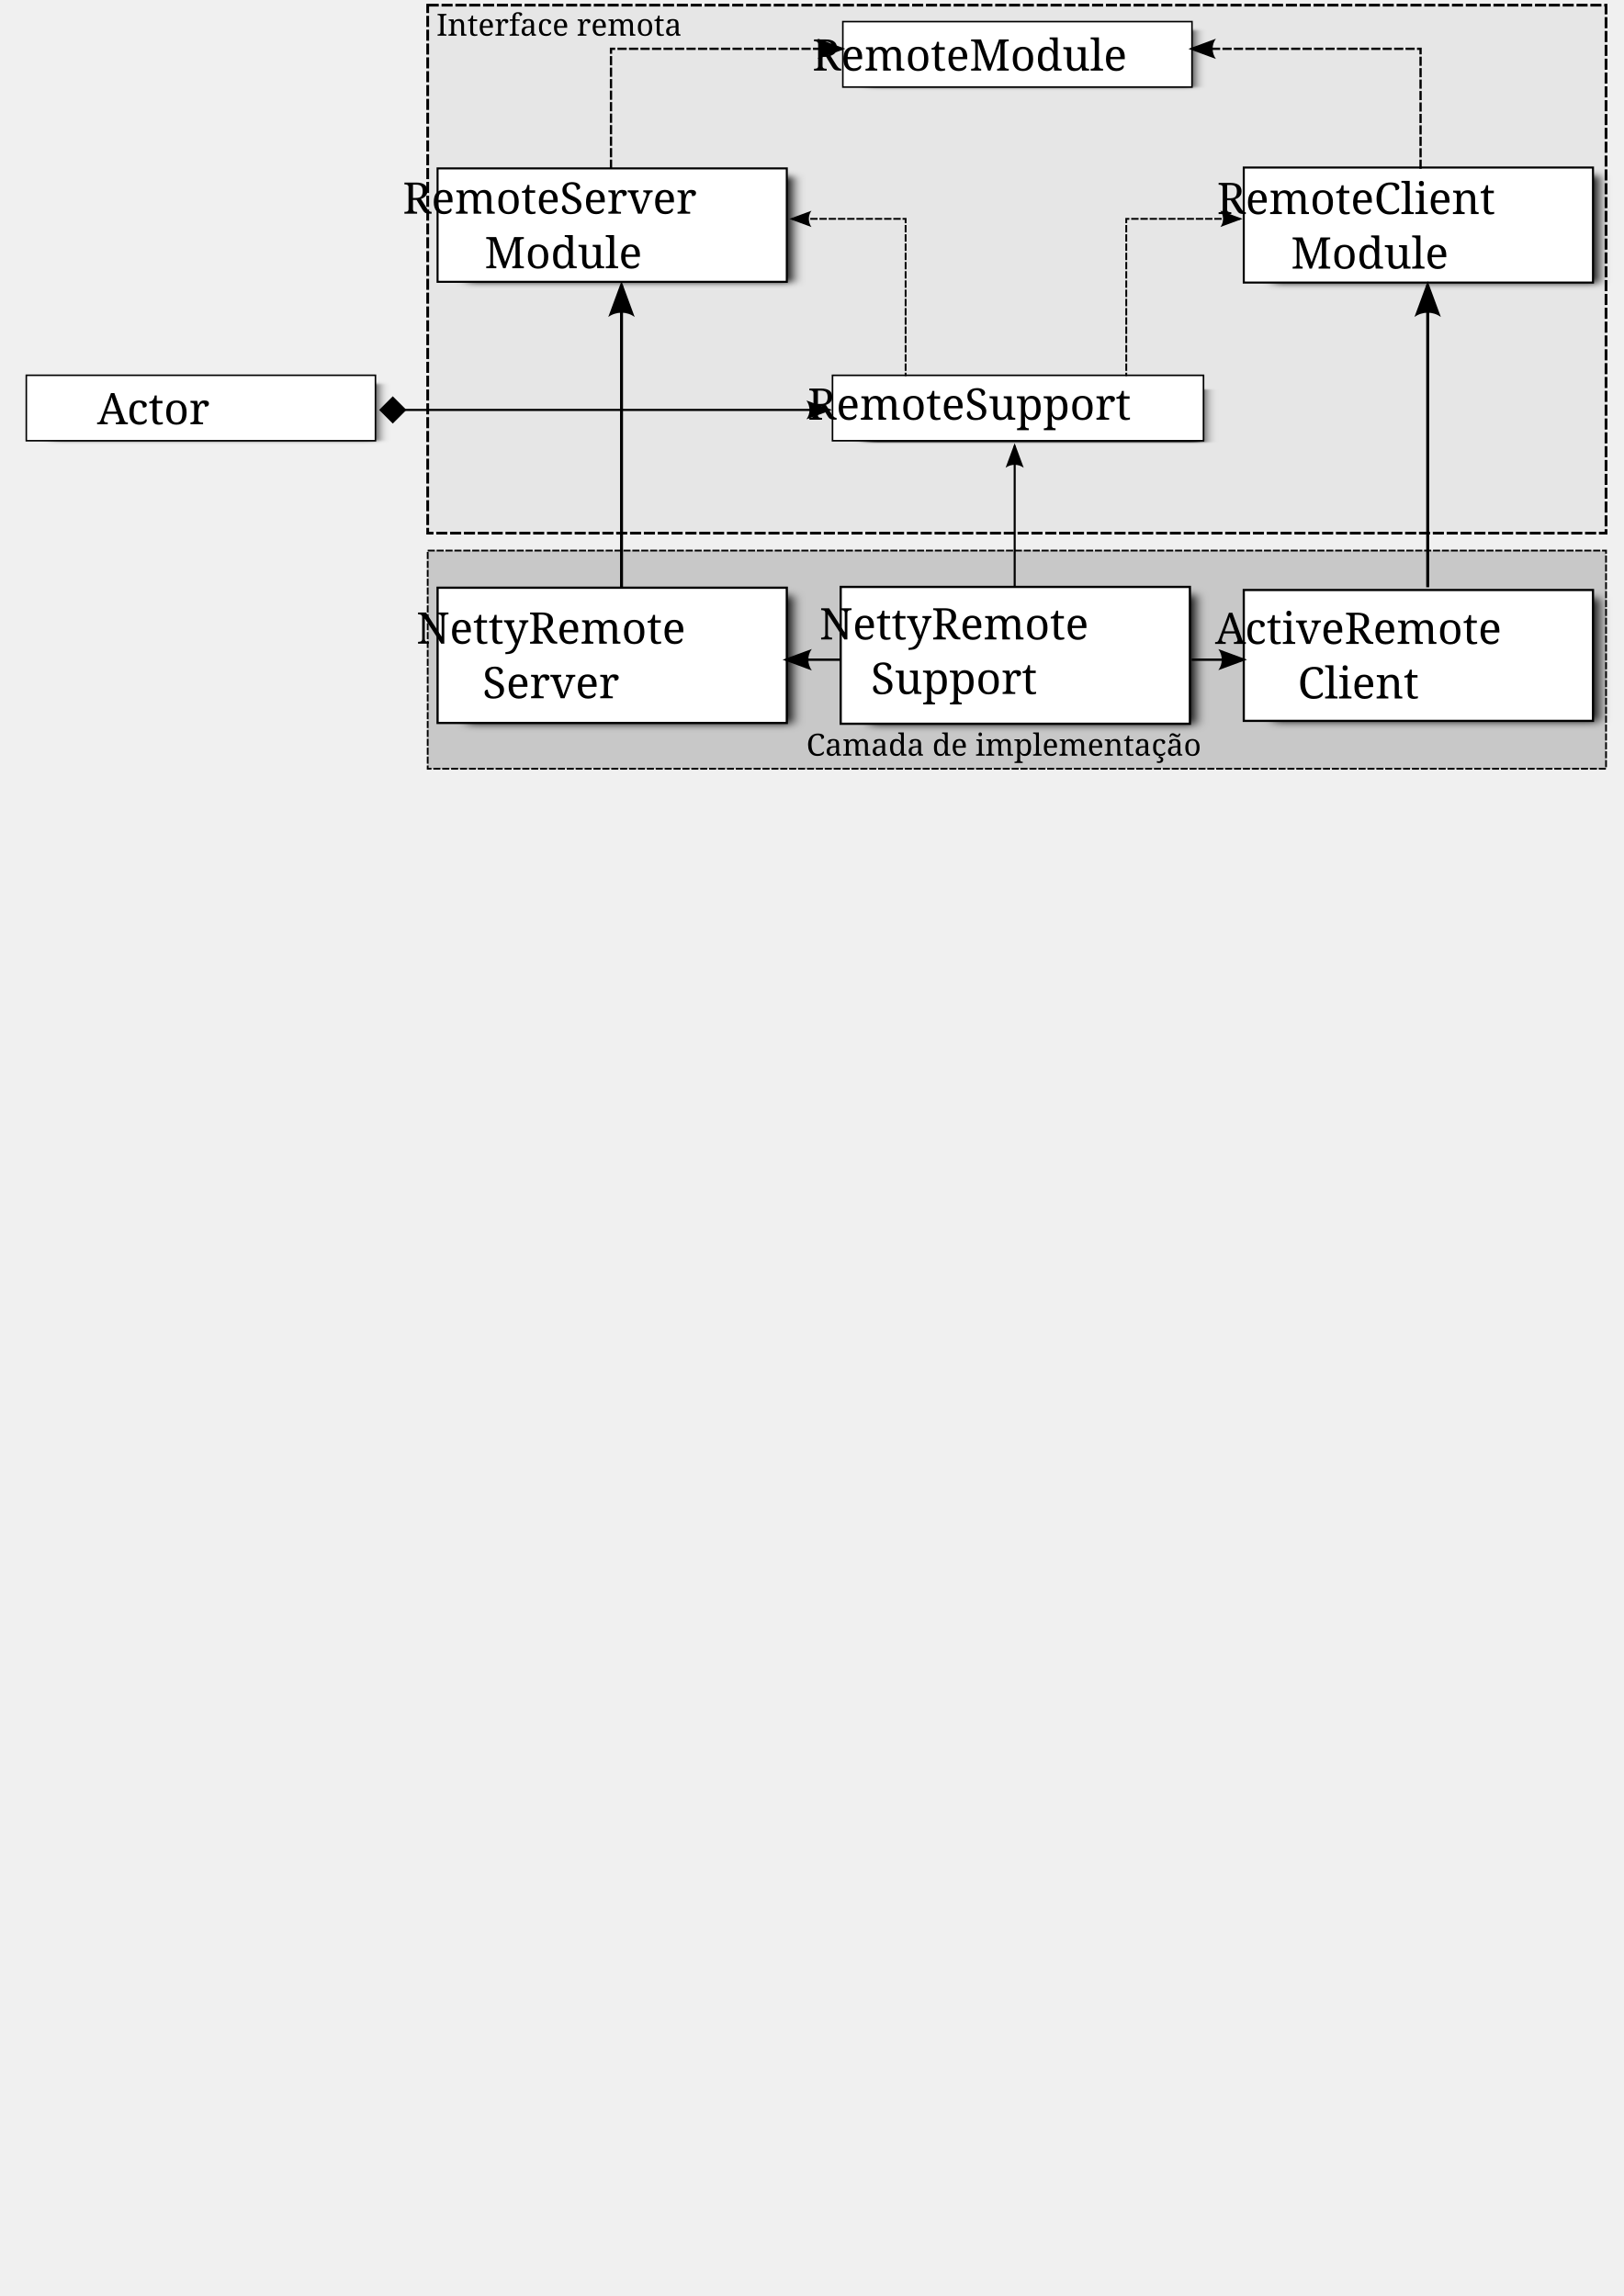
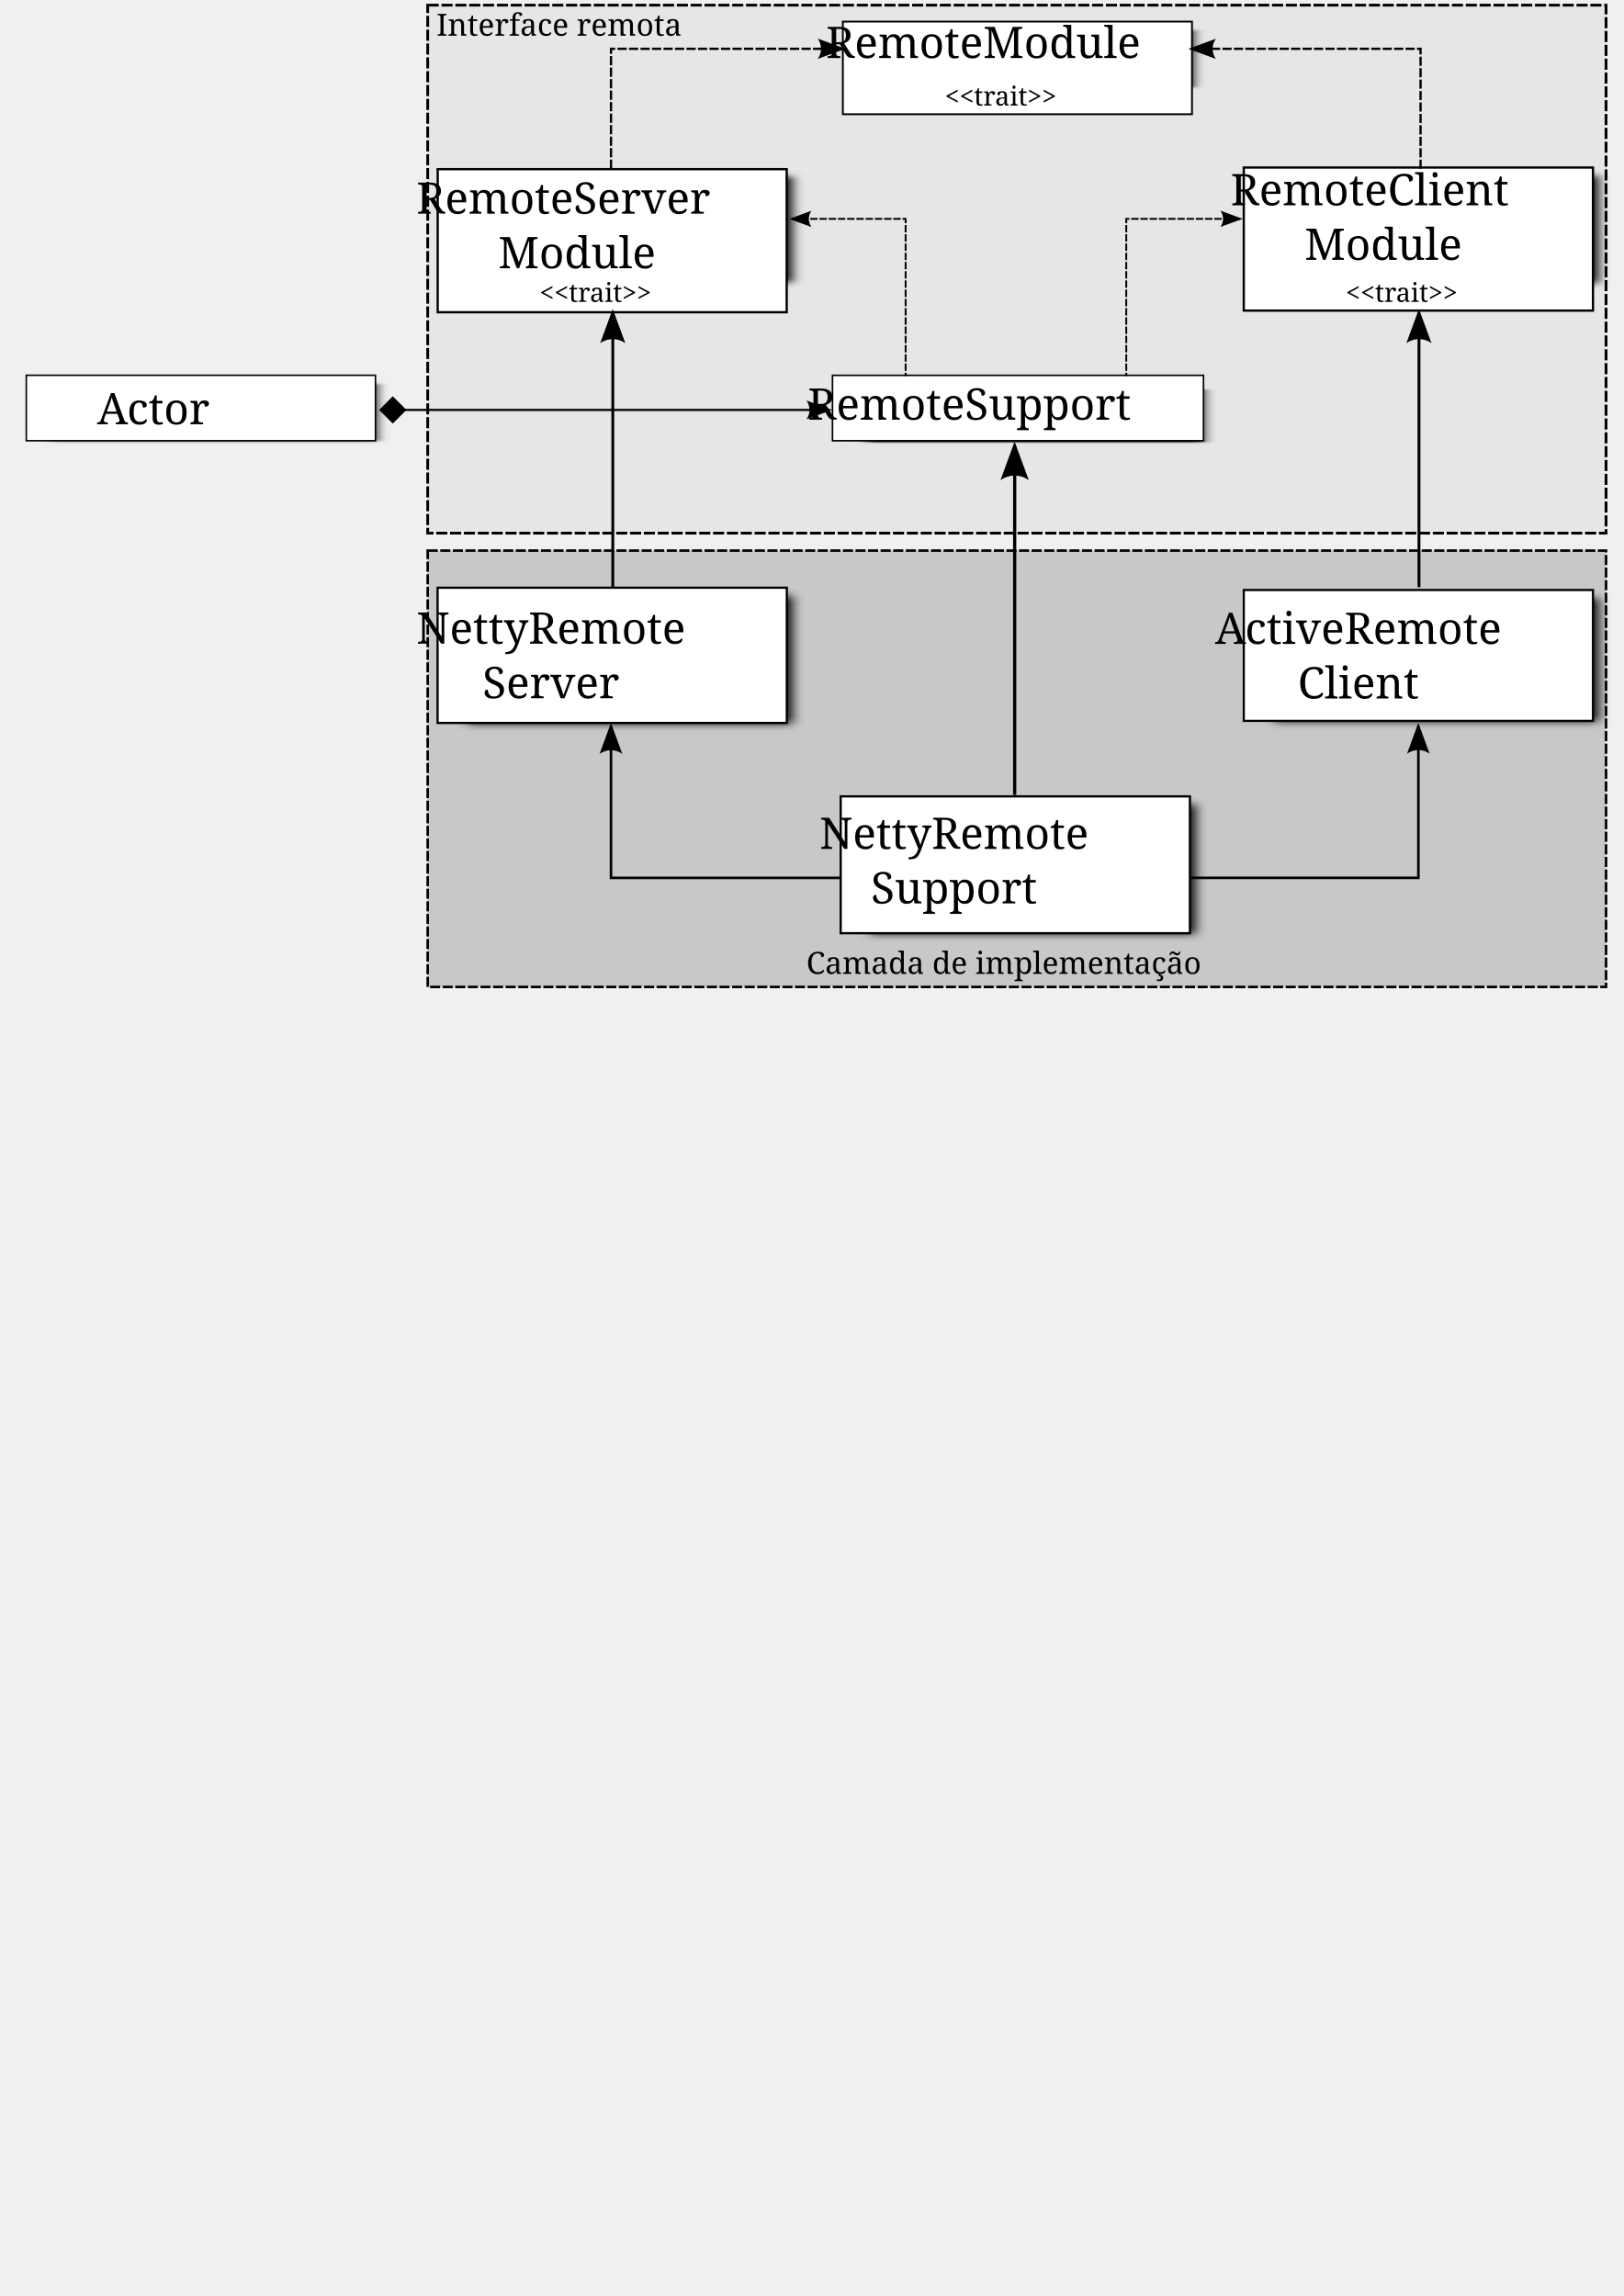
<svg xmlns="http://www.w3.org/2000/svg" width="744.094" height="1052.362" id="svg2" version="1.1">
  <defs id="defs4">
    <marker orient="auto" refY="0.0" refX="0.0" id="DiamondL" style="overflow:visible">
      <path id="path6353" d="M 0,-7.071 L -7.071,0 L 0,7.071 L 7.071,0 L 0,-7.071 z " style="fill-rule:evenodd;stroke:#000000;stroke-width:1.0pt;marker-start:none" transform="scale(0.8)" />
    </marker>
    <marker orient="auto" refY="0.0" refX="0.0" id="DiamondM" style="overflow:visible">
      <path id="path6356" d="M 0,-7.071 L -7.071,0 L 0,7.071 L 7.071,0 L 0,-7.071 z " style="fill-rule:evenodd;stroke:#000000;stroke-width:1.0pt;marker-start:none" transform="scale(0.4)" />
    </marker>
    <marker orient="auto" refY="0.0" refX="0.0" id="Arrow1Lend" style="overflow:visible;">
      <path id="path6276" d="M 0.0,0.0 L 5.0,-5.0 L -12.5,0.0 L 5.0,5.0 L 0.0,0.0 z " style="fill-rule:evenodd;stroke:#000000;stroke-width:1.0pt;marker-start:none;" transform="scale(0.8) rotate(180) translate(12.5,0)" />
    </marker>
    <marker orient="auto" refY="0.0" refX="0.0" id="Arrow2Lstart" style="overflow:visible">
      <path id="path3974" style="font-size:12.0;fill-rule:evenodd;stroke-width:0.625;stroke-linejoin:round" d="M 8.719,4.034 L -2.207,0.016 L 8.719,-4.002 C 6.973,-1.63 6.983,1.616 8.719,4.034 z " transform="scale(1.1) translate(1,0)" />
    </marker>
    <marker orient="auto" refY="0.0" refX="0.0" id="Arrow2Lend" style="overflow:visible;">
      <path id="path3977" style="font-size:12.0;fill-rule:evenodd;stroke-width:0.625;stroke-linejoin:round;" d="M 8.719,4.034 L -2.207,0.016 L 8.719,-4.002 C 6.973,-1.63 6.983,1.616 8.719,4.034 z " transform="scale(1.1) rotate(180) translate(1,0)" />
    </marker>
    <filter id="filter3880" color-interpolation-filters="sRGB">
      <feGaussianBlur id="feGaussianBlur3882" stdDeviation="3" />
    </filter>
    <filter id="filter3890" color-interpolation-filters="sRGB">
      <feGaussianBlur id="feGaussianBlur3892" stdDeviation="3" />
    </filter>
  </defs>
  <g id="layer1">
    <rect y="2.362" x="196" height="242" width="540" id="rect6910" style="fill:#e6e6e6;fill-opacity:1;stroke:#000000;stroke-width:1.269;stroke-miterlimit:4;stroke-opacity:1;stroke-dasharray:5.074, 1.269;stroke-dashoffset:0" />
-     <rect style="fill:#c8c8c8;fill-opacity:1;stroke:#000000;stroke-width:0.815;stroke-miterlimit:4;stroke-opacity:1;stroke-dasharray:3.262, 0.815;stroke-dashoffset:0" id="rect5894" width="540" height="100" x="196" y="252.362" />
-     <g id="g3406" transform="translate(98.25177,-0.4560547)">
-       <rect transform="matrix(0.925,0,0,0.26,279.65,10.62801)" style="fill:#000000;fill-opacity:1;stroke:#000000;stroke-width:1;stroke-miterlimit:4;stroke-opacity:1;stroke-dasharray:none;stroke-dashoffset:0;filter:url(#filter3880)" id="rect3886" width="160" height="100" x="22" y="14.362" />
-       <rect style="fill:#ffffff;fill-opacity:1;stroke:#000000;stroke-width:0.707;stroke-miterlimit:4;stroke-opacity:1;stroke-dasharray:none;stroke-dashoffset:0" id="rect3767" width="160" height="30" x="288" y="10.362" />
-       <text xml:space="preserve" style="font-size:24px;font-style:normal;font-variant:normal;font-weight:normal;font-stretch:normal;text-align:center;line-height:125%;letter-spacing:0px;word-spacing:0px;text-anchor:middle;fill:#000000;fill-opacity:1;stroke:none;font-family:Serif;-inkscape-font-specification:Serif" x="367.946" y="32.818" id="text3769">
-         <tspan style="font-size:20px" x="367.946" y="32.818" id="tspan3773">RemoteModule</tspan>
-       </text>
-     </g>
+     <rect style="fill:#c8c8c8;fill-opacity:1;stroke:#000000;stroke-width:1.153;stroke-miterlimit:4;stroke-opacity:1;stroke-dasharray:4.613, 1.153;stroke-dashoffset:0" id="rect5894" width="540" height="200" x="196" y="252.362" />
+     <rect y="14.362" x="22" height="100" width="160" id="rect3886" style="fill:#000000;fill-opacity:1;stroke:#000000;stroke-width:1;stroke-miterlimit:4;stroke-opacity:1;stroke-dasharray:none;stroke-dashoffset:0;filter:url(#filter3880)" transform="matrix(0.925,0,0,0.26,377.9018,10.17196)" />
+     <rect y="9.906" x="386.252" height="42.456" width="160" id="rect3767" style="fill:#ffffff;fill-opacity:1;stroke:#000000;stroke-width:0.841;stroke-miterlimit:4;stroke-opacity:1;stroke-dasharray:none;stroke-dashoffset:0" />
+     <text id="text3769" y="26.59" x="466.198" style="font-size:24px;font-style:normal;font-variant:normal;font-weight:normal;font-stretch:normal;text-align:center;line-height:125%;letter-spacing:0px;word-spacing:0px;text-anchor:middle;fill:#000000;fill-opacity:1;stroke:none;font-family:Serif;-inkscape-font-specification:Serif" xml:space="preserve">
+       <tspan id="tspan3773" y="26.59" x="466.198" style="font-size:20px">RemoteModule</tspan>
+     </text>
    <g id="g3400" transform="translate(94.70608,77.64737)">
      <rect transform="matrix(0.95736,0,0,0.1713152,57.72006,67.29462)" style="fill:#000000;fill-opacity:1;stroke:#000000;stroke-width:1.528;stroke-miterlimit:4;stroke-opacity:1;stroke-dasharray:none;stroke-dashoffset:0;filter:url(#filter3890)" id="rect3888" width="160.038" height="139.981" x="255.981" y="196.381" />
      <rect y="94.384" x="286.805" height="29.978" width="170.019" id="rect3777" style="fill:#ffffff;fill-opacity:1;stroke:#000000;stroke-width:0.729;stroke-miterlimit:4;stroke-opacity:1;stroke-dasharray:none;stroke-dashoffset:0" />
      <text id="text3779" y="114.715" x="371.346" style="font-size:24px;font-style:normal;font-variant:normal;font-weight:normal;font-stretch:normal;text-align:center;line-height:125%;letter-spacing:0px;word-spacing:0px;text-anchor:middle;fill:#000000;fill-opacity:1;stroke:none;font-family:Serif;-inkscape-font-specification:Serif" xml:space="preserve">
        <tspan id="tspan3781" y="114.715" x="371.346" style="font-size:20px">RemoteSupport</tspan>
      </text>
    </g>
-     <g id="g3412" transform="translate(53.33203,25.14729)">
-       <rect y="14.362" x="22" height="100" width="160" id="rect3884" style="fill:#000000;fill-opacity:1;stroke:#000000;stroke-width:1;stroke-miterlimit:4;stroke-opacity:1;stroke-dasharray:none;stroke-dashoffset:0;filter:url(#filter3880)" transform="matrix(0.925,0,0,0.4873633,510.318,48.62625)" />
-       <rect style="fill:#ffffff;fill-opacity:1;stroke:#000000;stroke-width:0.937;stroke-miterlimit:4;stroke-opacity:1;stroke-dasharray:none;stroke-dashoffset:0" id="rect3783" width="160.038" height="52.719" x="516.649" y="51.643" />
-       <text xml:space="preserve" style="font-size:24px;font-style:normal;font-variant:normal;font-weight:normal;font-stretch:normal;text-align:center;line-height:125%;letter-spacing:0px;word-spacing:0px;text-anchor:middle;fill:#000000;fill-opacity:1;stroke:none;font-family:Serif;-inkscape-font-specification:Serif" x="596.199" y="72.959" id="text3785">
-         <tspan style="font-size:20px" x="596.199" y="72.959" id="tspan3787">RemoteClient</tspan>
-         <tspan id="tspan3100" style="font-size:20px" x="596.199" y="97.959">Module</tspan>
-       </text>
-     </g>
-     <g id="g3419" transform="translate(164.9063,-43.19473)">
-       <rect transform="matrix(0.925,0,0,0.4800001,29.29063,117.4683)" style="fill:#000000;fill-opacity:1;stroke:#000000;stroke-width:1;stroke-miterlimit:4;stroke-opacity:1;stroke-dasharray:none;stroke-dashoffset:0;filter:url(#filter3880)" id="rect3114" width="160" height="100" x="22" y="14.362" />
-       <rect y="120.379" x="35.622" height="51.983" width="160.038" id="rect3116" style="fill:#ffffff;fill-opacity:1;stroke:#000000;stroke-width:0.931;stroke-miterlimit:4;stroke-opacity:1;stroke-dasharray:none;stroke-dashoffset:0" />
-       <text id="text3118" y="141.151" x="115.094" style="font-size:24px;font-style:normal;font-variant:normal;font-weight:normal;font-stretch:normal;text-align:center;line-height:125%;letter-spacing:0px;word-spacing:0px;text-anchor:middle;fill:#000000;fill-opacity:1;stroke:none;font-family:Serif;-inkscape-font-specification:Serif" xml:space="preserve">
-         <tspan id="tspan3120" y="141.151" x="115.094" style="font-size:20px">RemoteServer</tspan>
-         <tspan y="166.151" x="115.094" style="font-size:20px" id="tspan3122">Module</tspan>
-       </text>
-     </g>
+     <rect transform="matrix(0.925,0,0,0.4873633,563.65,73.77354)" style="fill:#000000;fill-opacity:1;stroke:#000000;stroke-width:1;stroke-miterlimit:4;stroke-opacity:1;stroke-dasharray:none;stroke-dashoffset:0;filter:url(#filter3880)" id="rect3884" width="160" height="100" x="22" y="14.362" />
+     <rect y="76.79" x="569.981" height="65.572" width="160.038" id="rect3783" style="fill:#ffffff;fill-opacity:1;stroke:#000000;stroke-width:1.046;stroke-miterlimit:4;stroke-opacity:1;stroke-dasharray:none;stroke-dashoffset:0" />
+     <text id="text3785" y="94.106" x="649.531" style="font-size:24px;font-style:normal;font-variant:normal;font-weight:normal;font-stretch:normal;text-align:center;line-height:125%;letter-spacing:0px;word-spacing:0px;text-anchor:middle;fill:#000000;fill-opacity:1;stroke:none;font-family:Serif;-inkscape-font-specification:Serif" xml:space="preserve">
+       <tspan id="tspan3787" y="94.106" x="649.531" style="font-size:20px">RemoteClient</tspan>
+       <tspan y="119.106" x="649.531" style="font-size:20px" id="tspan3100">Module</tspan>
+     </text>
+     <rect y="14.362" x="22" height="100" width="160" id="rect3114" style="fill:#000000;fill-opacity:1;stroke:#000000;stroke-width:1;stroke-miterlimit:4;stroke-opacity:1;stroke-dasharray:none;stroke-dashoffset:0;filter:url(#filter3880)" transform="matrix(0.925,0,0,0.4800001,194.1969,74.27359)" />
+     <rect style="fill:#ffffff;fill-opacity:1;stroke:#000000;stroke-width:1.045;stroke-miterlimit:4;stroke-opacity:1;stroke-dasharray:none;stroke-dashoffset:0" id="rect3116" width="159.924" height="65.572" x="200.585" y="77.538" />
+     <text xml:space="preserve" style="font-size:24px;font-style:normal;font-variant:normal;font-weight:normal;font-stretch:normal;text-align:center;line-height:125%;letter-spacing:0px;word-spacing:0px;text-anchor:middle;fill:#000000;fill-opacity:1;stroke:none;font-family:Serif;-inkscape-font-specification:Serif" x="280" y="97.956" id="text3118">
+       <tspan style="font-size:20px" x="280" y="97.956" id="tspan3120">RemoteServer</tspan>
+       <tspan id="tspan3122" style="font-size:20px" x="280" y="122.956">Module</tspan>
+     </text>
    <g id="g5878" transform="translate(164.9111,-0.9999923)">
      <rect y="14.362" x="22" height="100" width="160" id="rect3203" style="fill:#000000;fill-opacity:1;stroke:#000000;stroke-width:1;stroke-miterlimit:4;stroke-opacity:1;stroke-dasharray:none;stroke-dashoffset:0;filter:url(#filter3880)" transform="matrix(0.925,0,0,0.5800001,29.29063,266.0321)" />
      <rect style="fill:#ffffff;fill-opacity:1;stroke:#000000;stroke-width:1.017;stroke-miterlimit:4;stroke-opacity:1;stroke-dasharray:none;stroke-dashoffset:0" id="rect3205" width="160.038" height="61.983" x="35.622" y="270.379" />
      <text xml:space="preserve" style="font-size:24px;font-style:normal;font-variant:normal;font-weight:normal;font-stretch:normal;text-align:center;line-height:125%;letter-spacing:0px;word-spacing:0px;text-anchor:middle;fill:#000000;fill-opacity:1;stroke:none;font-family:Serif;-inkscape-font-specification:Serif" x="115.65" y="296.019" id="text3207">
        <tspan style="font-size:20px" x="115.65" y="296.019" id="tspan3209">NettyRemote</tspan>
        <tspan id="tspan3227" style="font-size:20px" x="115.65" y="321.019">Server</tspan>
        <tspan id="tspan3211" style="font-size:20px" x="115.65" y="346.019" />
      </text>
    </g>
    <g id="g5886" transform="translate(-5.99645,18.04549)">
      <rect transform="matrix(0.925,0,0,0.5600001,569.65,248.3193)" style="fill:#000000;fill-opacity:1;stroke:#000000;stroke-width:1;stroke-miterlimit:4;stroke-opacity:1;stroke-dasharray:none;stroke-dashoffset:0;filter:url(#filter3880)" id="rect3231" width="160" height="100" x="22" y="14.362" />
      <rect y="252.379" x="575.981" height="59.983" width="160.038" id="rect3233" style="fill:#ffffff;fill-opacity:1;stroke:#000000;stroke-width:1;stroke-miterlimit:4;stroke-opacity:1;stroke-dasharray:none;stroke-dashoffset:0" />
      <text id="text3235" y="277.088" x="656.557" style="font-size:24px;font-style:normal;font-variant:normal;font-weight:normal;font-stretch:normal;text-align:center;line-height:125%;letter-spacing:0px;word-spacing:0px;text-anchor:middle;fill:#000000;fill-opacity:1;stroke:none;font-family:Serif;-inkscape-font-specification:Serif" xml:space="preserve">
        <tspan id="tspan3237" y="277.088" x="656.557" style="font-size:20px">ActiveRemote</tspan>
        <tspan y="302.088" x="656.557" style="font-size:20px" id="tspan3247">Client</tspan>
        <tspan y="327.088" x="656.557" style="font-size:20px" id="tspan3239" />
      </text>
    </g>
    <text id="text3255" y="362.362" x="370" style="font-size:24px;font-style:normal;font-variant:normal;font-weight:normal;font-stretch:normal;text-align:center;line-height:125%;letter-spacing:0px;word-spacing:0px;text-anchor:middle;fill:#000000;fill-opacity:1;stroke:none;font-family:Serif;-inkscape-font-specification:Serif" xml:space="preserve">
      <tspan id="tspan3257" y="362.362" x="370" style="font-size:20px" />
    </text>
    <flowRoot xml:space="preserve" id="flowRoot3308" style="fill:black;stroke:none;stroke-opacity:1;stroke-width:1px;stroke-linejoin:miter;stroke-linecap:butt;fill-opacity:1;font-family:Sans;font-style:normal;font-weight:normal;font-size:40px;line-height:125%;letter-spacing:0px;word-spacing:0px">
      <flowRegion id="flowRegion3310">
        <rect id="rect3312" width="262.143" height="159.286" x="230" y="330.219" />
      </flowRegion>
      <flowPara id="flowPara3314" />
    </flowRoot>
-     <g id="g5870" transform="translate(94.61051,-110.6318)">
+     <g id="g5870" transform="translate(94.61051,-14.63183)">
      <rect y="14.362" x="22" height="100" width="160" id="rect3318" style="fill:#000000;fill-opacity:1;stroke:#000000;stroke-width:1;stroke-miterlimit:4;stroke-opacity:1;stroke-dasharray:none;stroke-dashoffset:0;filter:url(#filter3880)" transform="matrix(0.925,0,0,0.5873633,284.318,375.19)" />
      <rect style="fill:#ffffff;fill-opacity:1;stroke:#000000;stroke-width:1.023;stroke-miterlimit:4;stroke-opacity:1;stroke-dasharray:none;stroke-dashoffset:0" id="rect3320" width="160.038" height="62.719" x="290.649" y="379.643" />
      <text xml:space="preserve" style="font-size:24px;font-style:normal;font-variant:normal;font-weight:normal;font-stretch:normal;text-align:center;line-height:125%;letter-spacing:0px;word-spacing:0px;text-anchor:middle;fill:#000000;fill-opacity:1;stroke:none;font-family:Serif;-inkscape-font-specification:Serif" x="370.678" y="403.713" id="text3322">
        <tspan style="font-size:20px" x="370.678" y="403.713" id="tspan3324">NettyRemote</tspan>
        <tspan id="tspan3326" style="font-size:20px" x="370.678" y="428.713">Support</tspan>
        <tspan id="tspan3328" style="font-size:20px" x="370.678" y="453.713" />
      </text>
    </g>
    <path style="fill:none;stroke:#000000;stroke-width:1.054;stroke-linecap:butt;stroke-linejoin:miter;stroke-opacity:1;stroke-miterlimit:4;stroke-dasharray:4.216, 1.054;stroke-dashoffset:0;marker-end:url(#Arrow2Lend)" d="m 280.002,77.36 0,-54.995 105.995,0" id="path3426" />
    <path id="path3428" d="m 651,77.362 0,-55 -105,0" style="fill:none;stroke:#000000;stroke-width:1.049;stroke-linecap:butt;stroke-linejoin:miter;stroke-opacity:1;stroke-miterlimit:4;stroke-dasharray:4.195, 1.049;stroke-dashoffset:0;marker-start:none;marker-end:url(#Arrow2Lend)" />
    <path id="path3430" d="m 362.834,100.311 52.182,0 0,72.051" style="fill:none;stroke:#000000;stroke-width:0.846;stroke-linecap:butt;stroke-linejoin:miter;stroke-miterlimit:4;stroke-opacity:1;stroke-dasharray:3.385, 0.846;stroke-dashoffset:0;marker-start:url(#Arrow2Lstart);marker-end:none" />
-     <path style="fill:none;stroke:#000000;stroke-width:1.369px;stroke-linecap:butt;stroke-linejoin:miter;stroke-opacity:1;marker-end:url(#Arrow2Lend)" d="m 284.825,269.154 0,-138.499" id="path5898" />
-     <path id="path6906" d="m 654.278,269.154 0,-138.499" style="fill:none;stroke:#000000;stroke-width:1.369px;stroke-linecap:butt;stroke-linejoin:miter;stroke-opacity:1;marker-end:url(#Arrow2Lend)" />
-     <path id="path6908" d="m 465,269.362 0,-65" style="fill:none;stroke:#000000;stroke-width:0.938px;stroke-linecap:butt;stroke-linejoin:miter;stroke-opacity:1;marker-end:url(#Arrow2Lend)" />
+     <path style="fill:none;stroke:#000000;stroke-width:1.305px;stroke-linecap:butt;stroke-linejoin:miter;stroke-opacity:1;marker-end:url(#Arrow2Lend)" d="m 280.825,269.156 0,-125.805" id="path5898" />
+     <path id="path6906" d="m 650.278,269.156 0,-125.805" style="fill:none;stroke:#000000;stroke-width:1.305px;stroke-linecap:butt;stroke-linejoin:miter;stroke-opacity:1;marker-end:url(#Arrow2Lend)" />
+     <path id="path6908" d="m 465,364.358 0,-159.976" style="fill:none;stroke:#000000;stroke-width:1.471px;stroke-linecap:butt;stroke-linejoin:miter;stroke-opacity:1;marker-end:url(#Arrow2Lend)" />
    <g id="g6942" transform="translate(4,12.09985)">
      <rect y="14.362" x="22" height="100" width="160" id="rect6914" style="fill:#000000;fill-opacity:1;stroke:#000000;stroke-width:1;stroke-miterlimit:4;stroke-opacity:1;stroke-dasharray:none;stroke-dashoffset:0;filter:url(#filter3880)" transform="matrix(0.925,0,0,0.26,-0.29629,160.172)" />
      <rect y="159.906" x="8.054" height="30" width="160" id="rect6916" style="fill:#ffffff;fill-opacity:1;stroke:#000000;stroke-width:0.707;stroke-miterlimit:4;stroke-opacity:1;stroke-dasharray:none;stroke-dashoffset:0" />
      <text id="text6918" y="182.362" x="88.117" style="font-size:24px;font-style:normal;font-variant:normal;font-weight:normal;font-stretch:normal;text-align:center;line-height:125%;letter-spacing:0px;word-spacing:0px;text-anchor:middle;fill:#000000;fill-opacity:1;stroke:none;font-family:Serif;-inkscape-font-specification:Serif" xml:space="preserve">
        <tspan id="tspan6920" y="182.362" x="88.117" style="font-size:20px">Actor</tspan>
      </text>
    </g>
    <path style="fill:none;stroke:#000000;stroke-width:0.846;stroke-linecap:butt;stroke-linejoin:miter;stroke-miterlimit:4;stroke-opacity:1;stroke-dasharray:3.385, 0.846;stroke-dashoffset:0;marker-start:url(#Arrow2Lstart);marker-end:none" d="m 568.316,100.311 -52.182,0 0,72.051" id="path6938" />
    <path style="fill:none;stroke:#000000;stroke-width:0.976px;stroke-linecap:butt;stroke-linejoin:miter;stroke-opacity:1;marker-start:url(#DiamondL);marker-end:url(#Arrow2Lend)" d="m 180,187.888 200,0" id="path6948" />
-     <text xml:space="preserve" style="font-size:14px;font-style:normal;font-variant:normal;font-weight:normal;font-stretch:normal;line-height:125%;letter-spacing:0px;word-spacing:0px;fill:#000000;fill-opacity:1;stroke:none;font-family:Serif;-inkscape-font-specification:Serif" x="369.528" y="346.362" id="text7708">
-       <tspan id="tspan7710" x="369.528" y="346.362">Camada de implementação</tspan>
+     <text xml:space="preserve" style="font-size:14px;font-style:normal;font-variant:normal;font-weight:normal;font-stretch:normal;line-height:125%;letter-spacing:0px;word-spacing:0px;fill:#000000;fill-opacity:1;stroke:none;font-family:Serif;-inkscape-font-specification:Serif" x="369.528" y="446.362" id="text7708">
+       <tspan id="tspan7710" x="369.528" y="446.362">Camada de implementação</tspan>
    </text>
    <text id="text7712" y="16.362" x="200" style="font-size:14px;font-style:normal;font-variant:normal;font-weight:normal;font-stretch:normal;line-height:125%;letter-spacing:0px;word-spacing:0px;fill:#000000;fill-opacity:1;stroke:none;font-family:Serif;-inkscape-font-specification:Serif" xml:space="preserve">
      <tspan y="16.362" x="200" id="tspan7714">Interface remota</tspan>
    </text>
-     <path style="fill:none;stroke:#000000;stroke-width:1.114px;stroke-linecap:butt;stroke-linejoin:miter;stroke-opacity:1;marker-end:url(#Arrow2Lend)" d="m 384.956,302.362 c -24.838,0 -24.838,0 -24.838,0" id="path7716" />
-     <path id="path7718" d="m 570.024,302.362 c -23.926,0 -23.926,0 -23.926,0" style="fill:none;stroke:#000000;stroke-width:1.094px;stroke-linecap:butt;stroke-linejoin:miter;stroke-opacity:1;marker-start:url(#Arrow2Lstart)" />
+     <path style="fill:none;stroke:#000000;stroke-width:1.181;stroke-linecap:butt;stroke-linejoin:miter;stroke-miterlimit:4;stroke-opacity:1;stroke-dasharray:none;stroke-dashoffset:0;marker-start:url(#Arrow2Lstart);marker-end:none" d="m 280,332.918 0,69.457 105.303,0" id="path3882" />
+     <path id="path4682" d="m 650,332.931 0,69.431 -103.987,0" style="fill:none;stroke:#000000;stroke-width:1.173;stroke-linecap:butt;stroke-linejoin:miter;stroke-miterlimit:4;stroke-opacity:1;stroke-dasharray:none;stroke-dashoffset:0;marker-start:url(#Arrow2Lstart);marker-end:none" />
+     <text xml:space="preserve" style="font-size:12px;font-style:normal;font-variant:normal;font-weight:normal;font-stretch:normal;line-height:125%;letter-spacing:0px;word-spacing:0px;fill:#000000;fill-opacity:1;stroke:none;font-family:Serif;-inkscape-font-specification:Serif" x="432.947" y="48.352" id="text4688">
+       <tspan id="tspan4690" x="432.947" y="48.352">&lt;&lt;trait&gt;&gt;</tspan>
+     </text>
+     <text id="text4705" y="138.362" x="616.695" style="font-size:12px;font-style:normal;font-variant:normal;font-weight:normal;font-stretch:normal;line-height:125%;letter-spacing:0px;word-spacing:0px;fill:#000000;fill-opacity:1;stroke:none;font-family:Serif;-inkscape-font-specification:Serif" xml:space="preserve">
+       <tspan y="138.362" x="616.695" id="tspan4707">&lt;&lt;trait&gt;&gt;</tspan>
+     </text>
+     <text xml:space="preserve" style="font-size:12px;font-style:normal;font-variant:normal;font-weight:normal;font-stretch:normal;line-height:125%;letter-spacing:0px;word-spacing:0px;fill:#000000;fill-opacity:1;stroke:none;font-family:Serif;-inkscape-font-specification:Serif" x="247.242" y="138.362" id="text4714">
+       <tspan id="tspan4716" x="247.242" y="138.362">&lt;&lt;trait&gt;&gt;</tspan>
+     </text>
  </g>
</svg>
